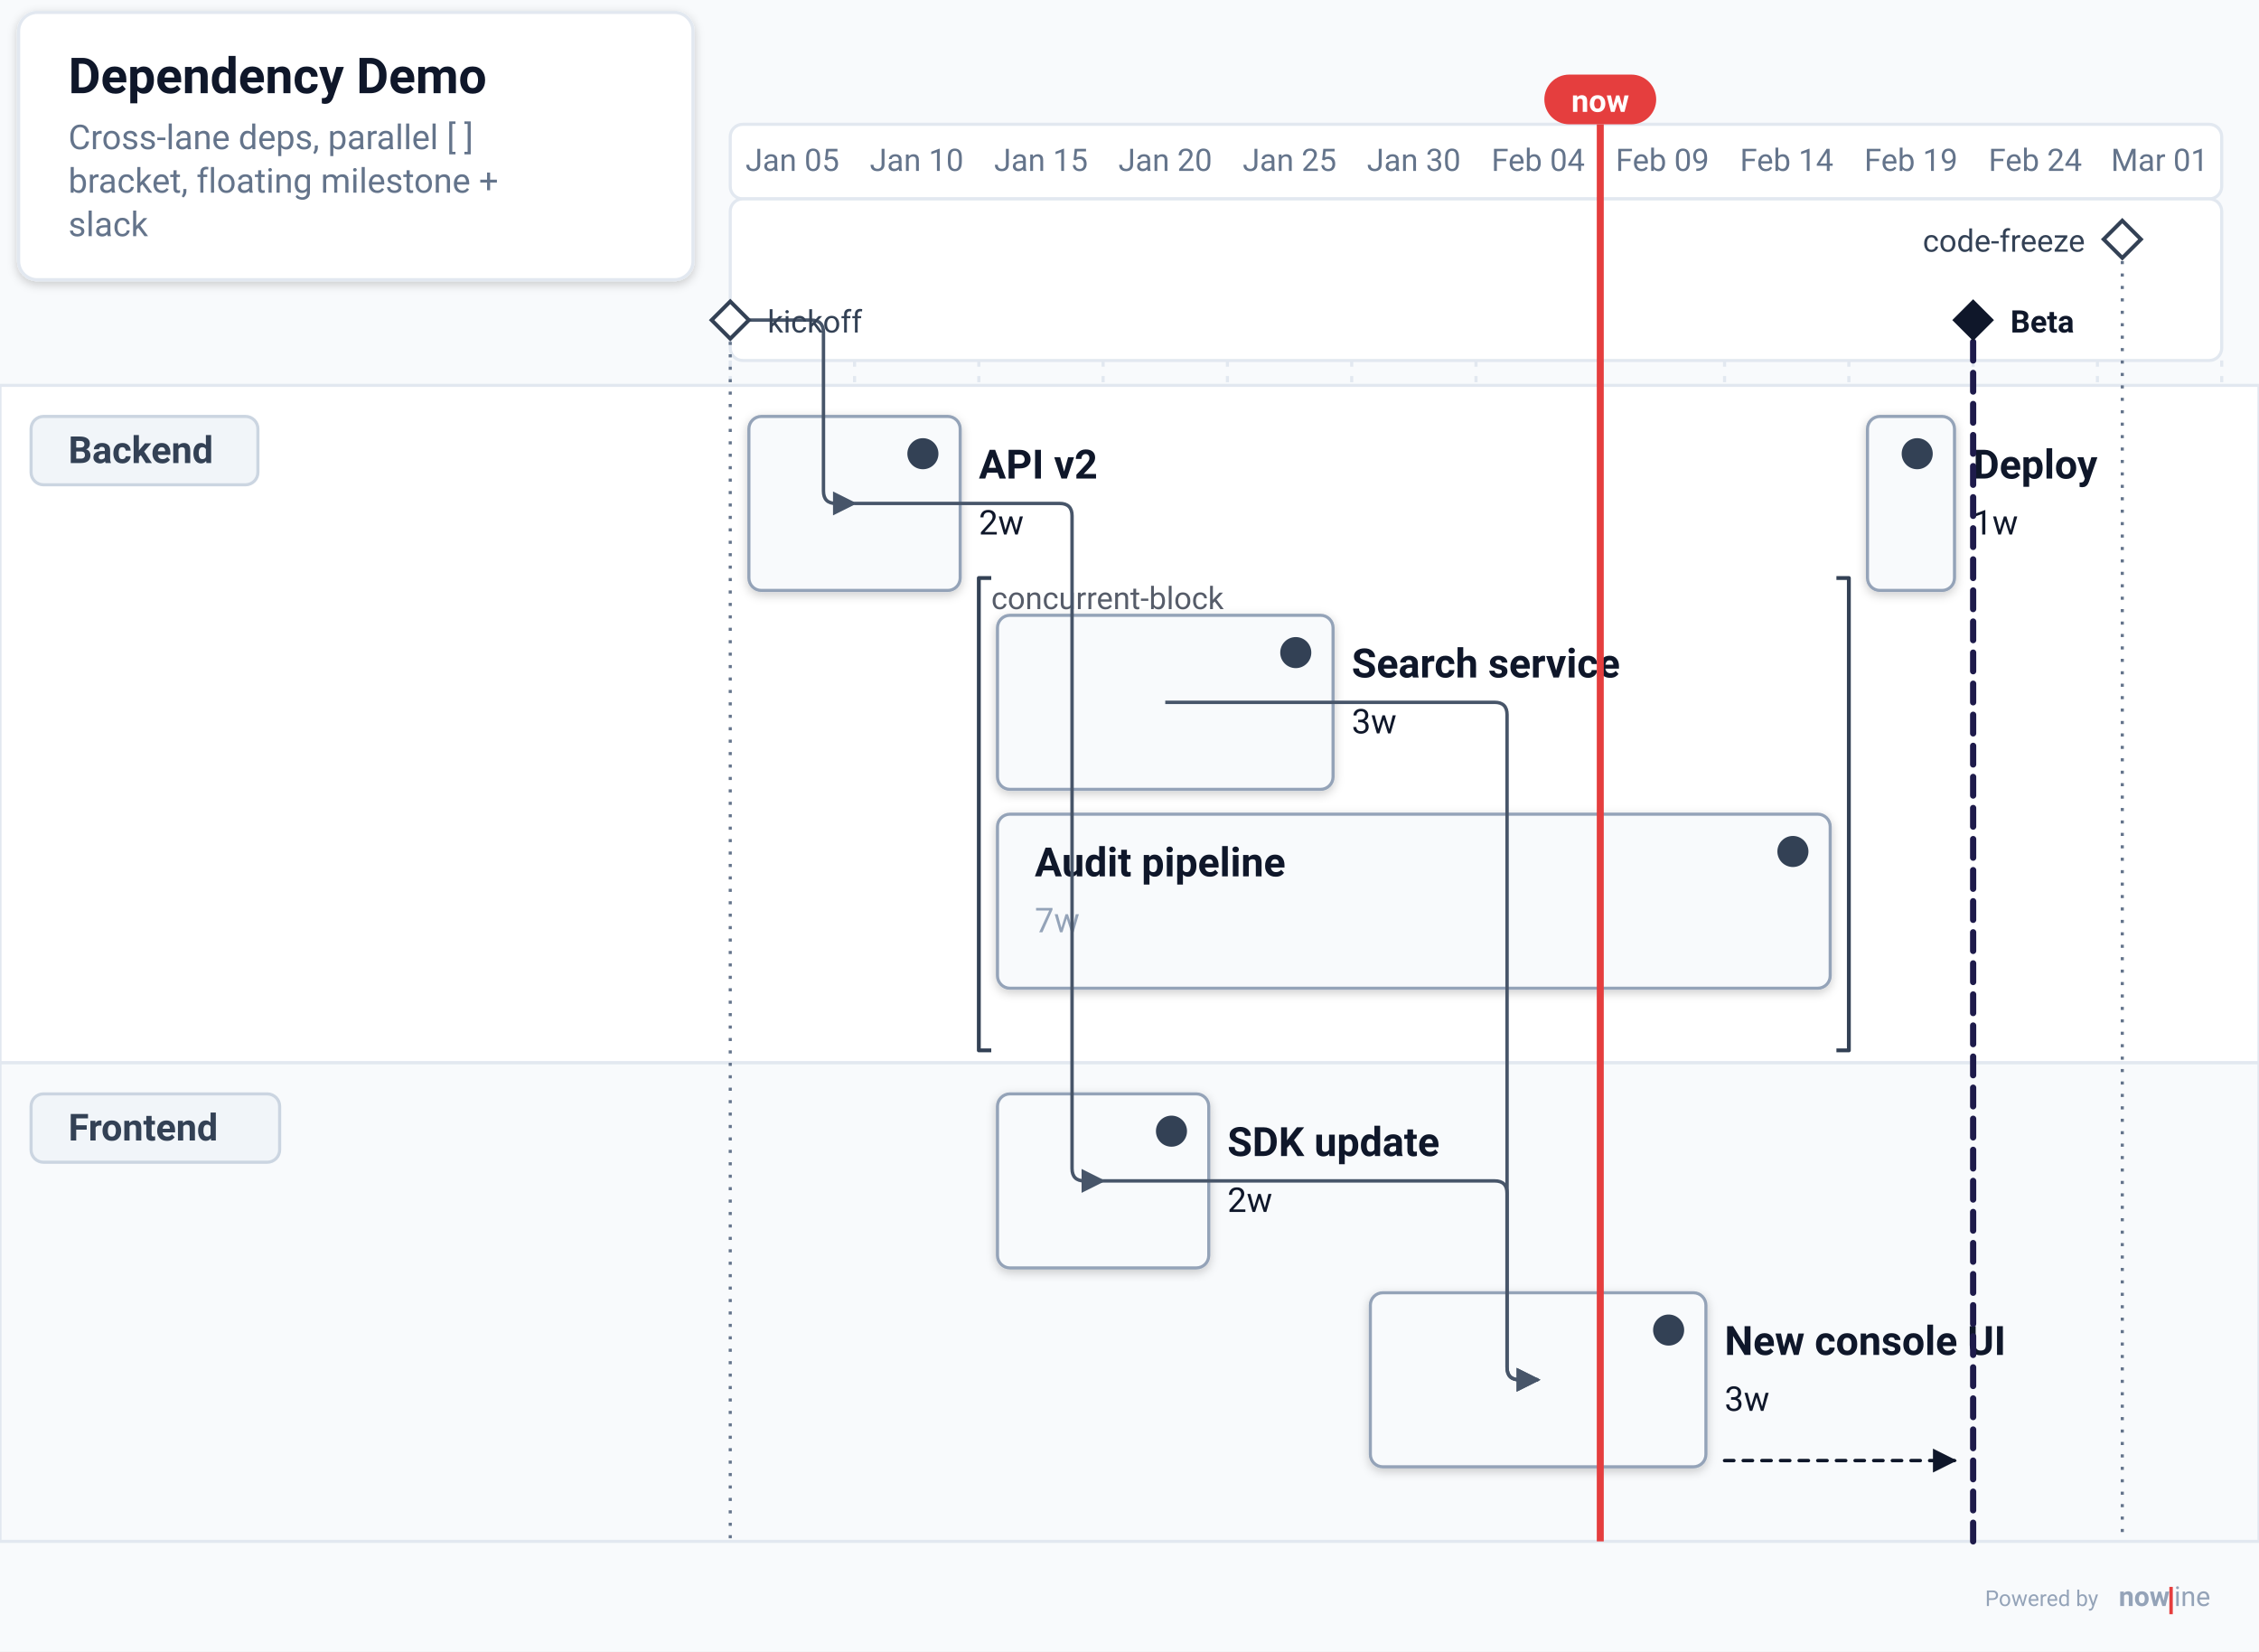
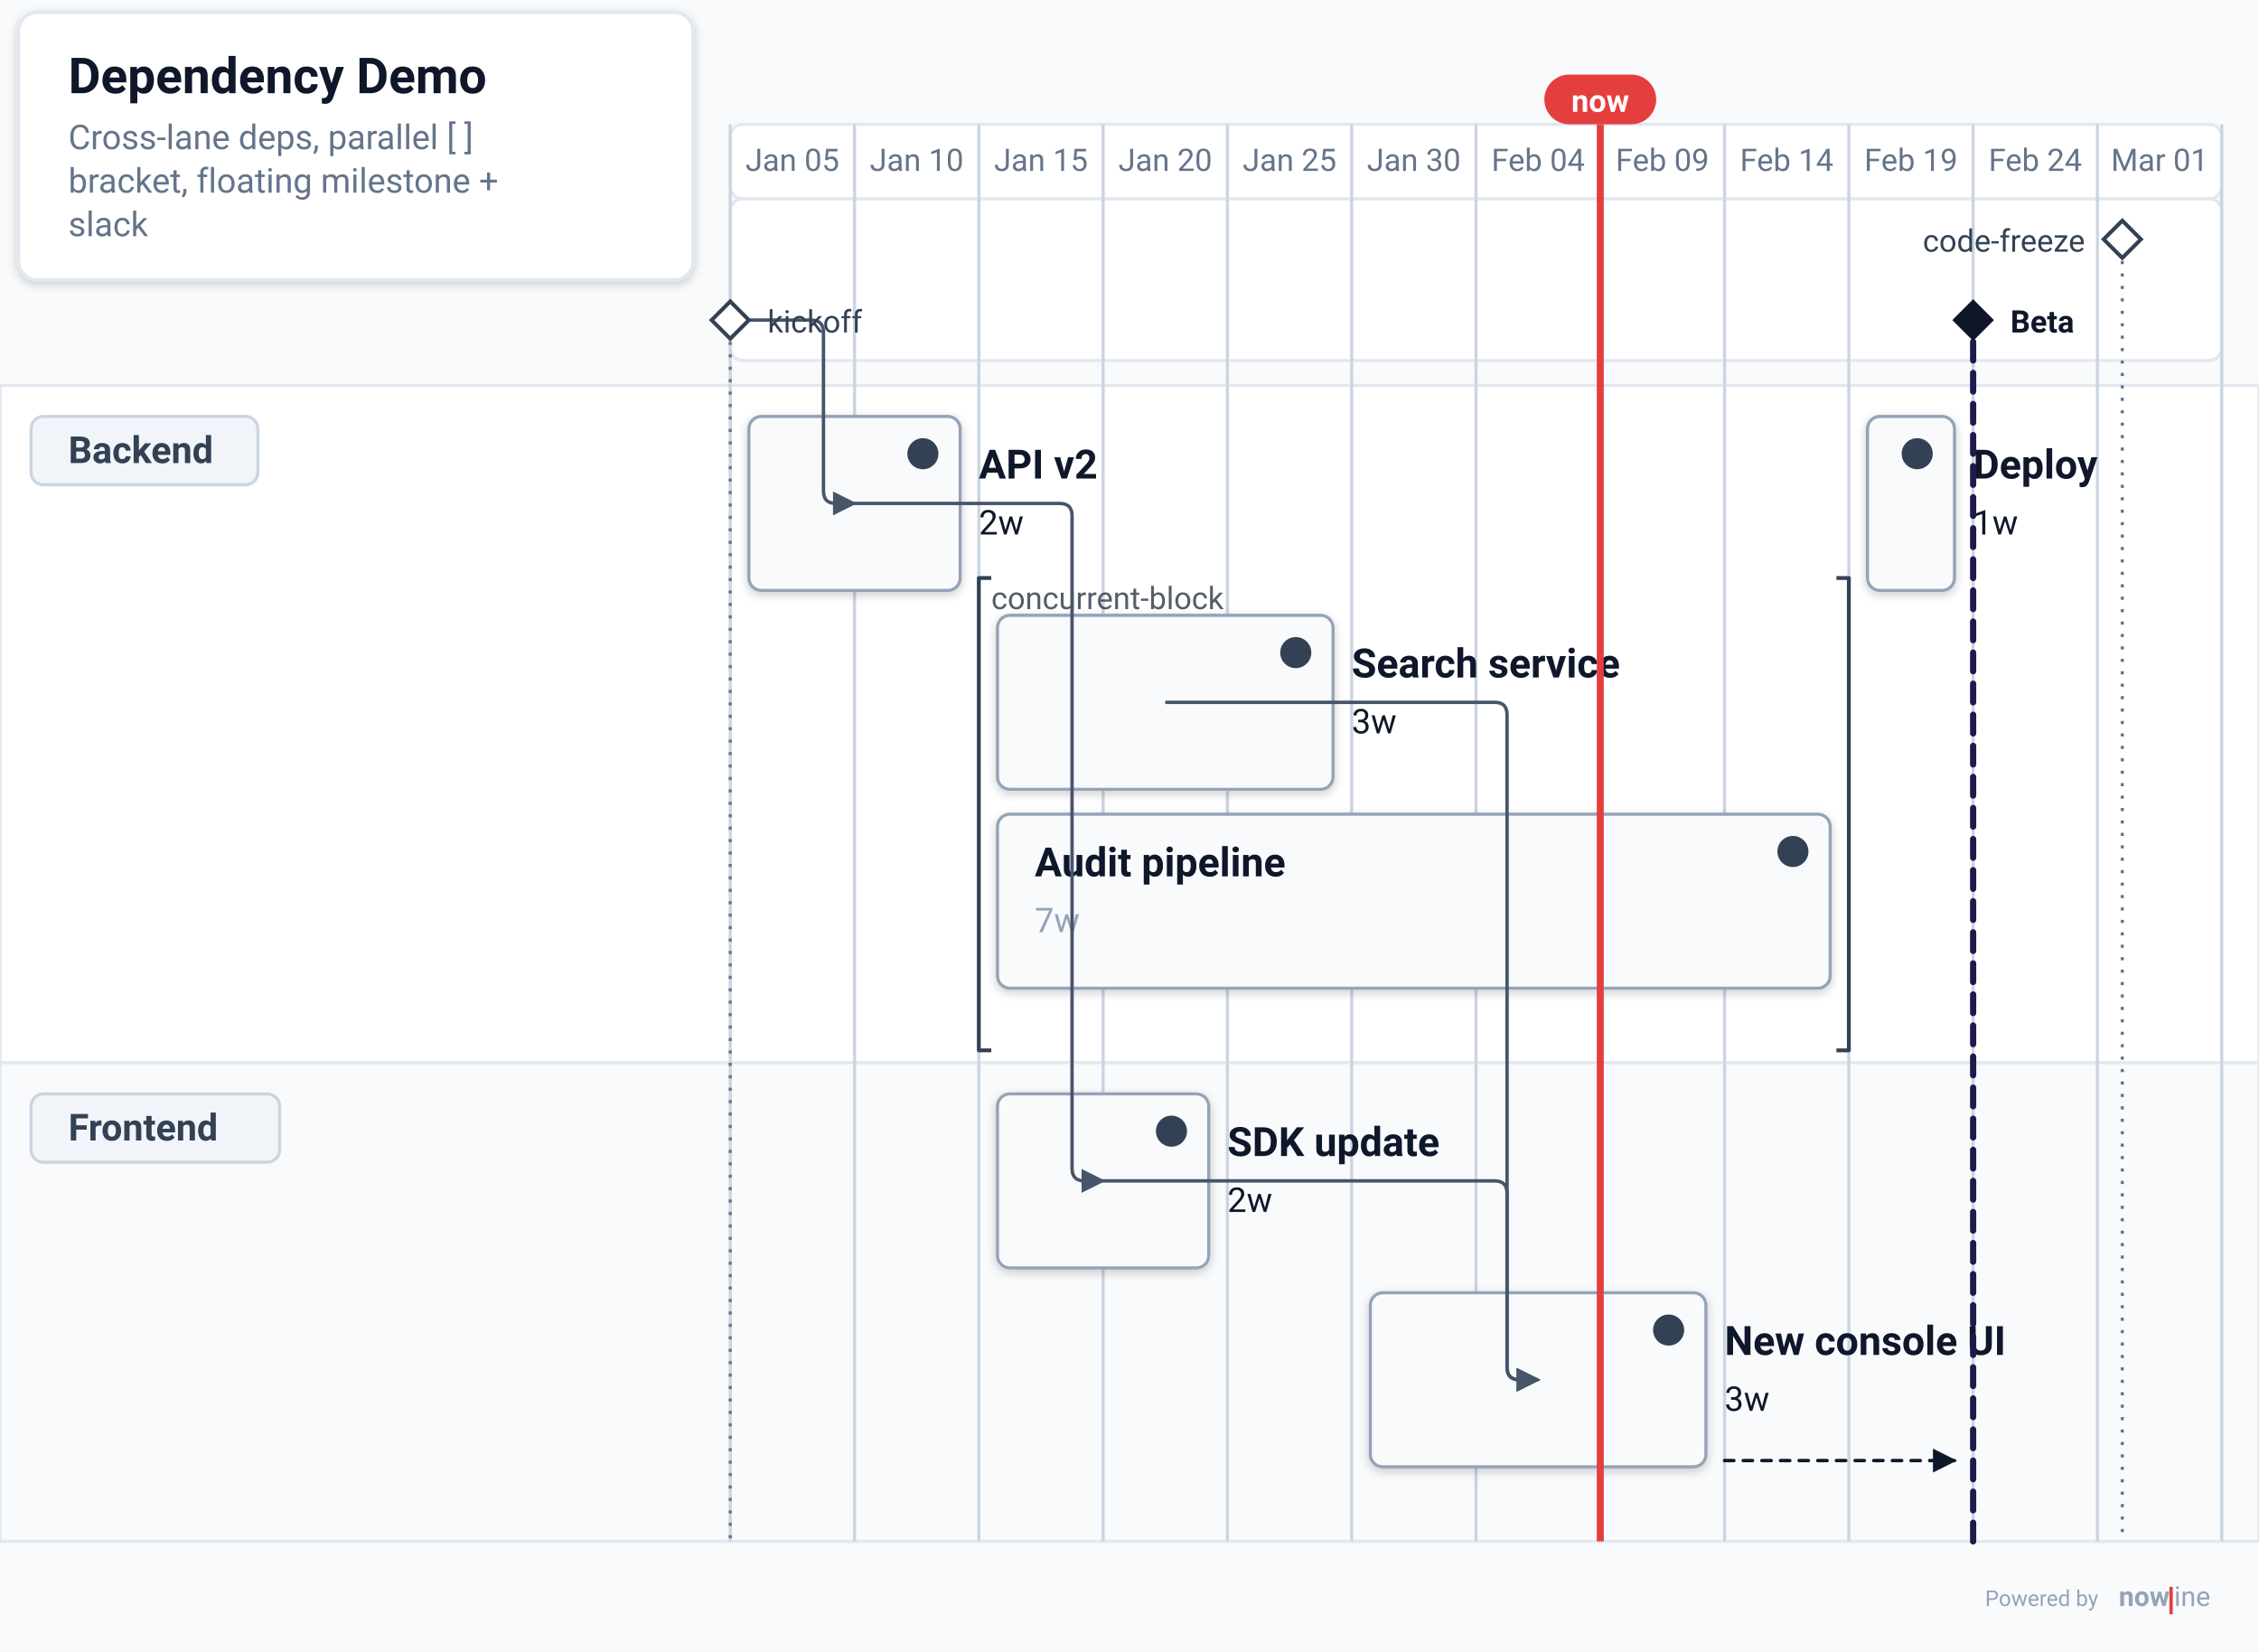
<svg xmlns="http://www.w3.org/2000/svg" data-generator="nowline" data-theme="light" height="531.44" viewBox="0 0 727.02 531.44" width="727.02">
  <defs>
    <filter height="200%" id="nl-0-root-shadow-subtle" width="200%" x="-50%" y="-50%">
      <feGaussianBlur in="SourceAlpha" stdDeviation="1.5" />
      <feOffset dx="0" dy="1" result="offsetblur" />
      <feComponentTransfer>
        <feFuncA type="linear" slope="0.2" />
      </feComponentTransfer>
      <feMerge>
        <feMergeNode />
        <feMergeNode in="SourceGraphic" />
      </feMerge>
    </filter>
    <filter height="200%" id="nl-0-root-shadow-fuzzy" width="200%" x="-50%" y="-50%">
      <feGaussianBlur in="SourceAlpha" stdDeviation="5" />
      <feOffset dx="0" dy="3" result="offsetblur" />
      <feComponentTransfer>
        <feFuncA type="linear" slope="0.3" />
      </feComponentTransfer>
      <feMerge>
        <feMergeNode />
        <feMergeNode in="SourceGraphic" />
      </feMerge>
    </filter>
    <filter height="200%" id="nl-0-root-shadow-hard" width="200%" x="-50%" y="-50%">
      <feGaussianBlur in="SourceAlpha" stdDeviation="0" />
      <feOffset dx="2" dy="2" result="offsetblur" />
      <feComponentTransfer>
        <feFuncA type="linear" slope="0.45" />
      </feComponentTransfer>
      <feMerge>
        <feMergeNode />
        <feMergeNode in="SourceGraphic" />
      </feMerge>
    </filter>
    <marker id="nl-arrow" viewBox="0 0 10 10" refX="9" refY="5" markerWidth="7" markerHeight="7" orient="auto">
      <path d="M 0 0 L 10 5 L 0 10 z" fill="#475569" />
    </marker>
    <marker id="nl-arrow-light" viewBox="0 0 10 10" refX="9" refY="5" markerWidth="7" markerHeight="7" orient="auto">
      <path d="M 0 0 L 10 5 L 0 10 z" fill="#94a3b8" />
    </marker>
    <marker id="nl-arrow-dark" viewBox="0 0 10 10" refX="9" refY="5" markerWidth="7" markerHeight="7" orient="auto">
      <path d="M 0 0 L 10 5 L 0 10 z" fill="#0f172a" />
    </marker>
  </defs>
  <rect fill="#f8fafc" height="531.44" width="727.02" x="0" y="0" />
  <g data-layer="timeline">
    <rect fill="#ffffff" height="24" rx="4" ry="4" stroke="#e2e8f0" stroke-width="1" width="480" x="235.02" y="40" />
    <rect fill="#ffffff" height="52" rx="4" ry="4" stroke="#e2e8f0" stroke-width="1" width="480" x="235.02" y="64" />
    <text fill="#64748b" font-family="system-ui, -apple-system, &quot;Segoe UI&quot;, Roboto, sans-serif" font-size="10" text-anchor="middle" x="255.02" y="55">Jan 05</text>
-     <line stroke="#e2e8f0" stroke-dasharray="2 3" stroke-width="1" x1="235.02" x2="235.02" y1="116" y2="496" />
    <text fill="#64748b" font-family="system-ui, -apple-system, &quot;Segoe UI&quot;, Roboto, sans-serif" font-size="10" text-anchor="middle" x="295.02" y="55">Jan 10</text>
-     <line stroke="#e2e8f0" stroke-dasharray="2 3" stroke-width="1" x1="275.02" x2="275.02" y1="116" y2="496" />
    <text fill="#64748b" font-family="system-ui, -apple-system, &quot;Segoe UI&quot;, Roboto, sans-serif" font-size="10" text-anchor="middle" x="335.02" y="55">Jan 15</text>
-     <line stroke="#e2e8f0" stroke-dasharray="2 3" stroke-width="1" x1="315.02" x2="315.02" y1="116" y2="496" />
    <text fill="#64748b" font-family="system-ui, -apple-system, &quot;Segoe UI&quot;, Roboto, sans-serif" font-size="10" text-anchor="middle" x="375.02" y="55">Jan 20</text>
-     <line stroke="#e2e8f0" stroke-dasharray="2 3" stroke-width="1" x1="355.02" x2="355.02" y1="116" y2="496" />
    <text fill="#64748b" font-family="system-ui, -apple-system, &quot;Segoe UI&quot;, Roboto, sans-serif" font-size="10" text-anchor="middle" x="415.02" y="55">Jan 25</text>
-     <line stroke="#e2e8f0" stroke-dasharray="2 3" stroke-width="1" x1="395.02" x2="395.02" y1="116" y2="496" />
    <text fill="#64748b" font-family="system-ui, -apple-system, &quot;Segoe UI&quot;, Roboto, sans-serif" font-size="10" text-anchor="middle" x="455.02" y="55">Jan 30</text>
-     <line stroke="#e2e8f0" stroke-dasharray="2 3" stroke-width="1" x1="435.02" x2="435.02" y1="116" y2="496" />
    <text fill="#64748b" font-family="system-ui, -apple-system, &quot;Segoe UI&quot;, Roboto, sans-serif" font-size="10" text-anchor="middle" x="495.02" y="55">Feb 04</text>
-     <line stroke="#e2e8f0" stroke-dasharray="2 3" stroke-width="1" x1="475.02" x2="475.02" y1="116" y2="496" />
    <text fill="#64748b" font-family="system-ui, -apple-system, &quot;Segoe UI&quot;, Roboto, sans-serif" font-size="10" text-anchor="middle" x="535.02" y="55">Feb 09</text>
-     <line stroke="#e2e8f0" stroke-dasharray="2 3" stroke-width="1" x1="515.02" x2="515.02" y1="116" y2="496" />
    <text fill="#64748b" font-family="system-ui, -apple-system, &quot;Segoe UI&quot;, Roboto, sans-serif" font-size="10" text-anchor="middle" x="575.02" y="55">Feb 14</text>
-     <line stroke="#e2e8f0" stroke-dasharray="2 3" stroke-width="1" x1="555.02" x2="555.02" y1="116" y2="496" />
    <text fill="#64748b" font-family="system-ui, -apple-system, &quot;Segoe UI&quot;, Roboto, sans-serif" font-size="10" text-anchor="middle" x="615.02" y="55">Feb 19</text>
-     <line stroke="#e2e8f0" stroke-dasharray="2 3" stroke-width="1" x1="595.02" x2="595.02" y1="116" y2="496" />
    <text fill="#64748b" font-family="system-ui, -apple-system, &quot;Segoe UI&quot;, Roboto, sans-serif" font-size="10" text-anchor="middle" x="655.02" y="55">Feb 24</text>
-     <line stroke="#e2e8f0" stroke-dasharray="2 3" stroke-width="1" x1="635.02" x2="635.02" y1="116" y2="496" />
    <text fill="#64748b" font-family="system-ui, -apple-system, &quot;Segoe UI&quot;, Roboto, sans-serif" font-size="10" text-anchor="middle" x="695.02" y="55">Mar 01</text>
-     <line stroke="#e2e8f0" stroke-dasharray="2 3" stroke-width="1" x1="675.02" x2="675.02" y1="116" y2="496" />
-     <line stroke="#e2e8f0" stroke-dasharray="2 3" stroke-width="1" x1="715.02" x2="715.02" y1="116" y2="496" />
+   </g>
+   <g data-id="backend" data-layer="swimlane-bg">
+     <rect fill="#ffffff" height="218" stroke="#e2e8f0" stroke-width="1" width="727.02" x="0" y="124" />
+   </g>
+   <g data-id="frontend" data-layer="swimlane-bg">
+     <rect fill="#f8fafc" height="154" stroke="#e2e8f0" stroke-width="1" width="727.02" x="0" y="342" />
+   </g>
+   <g data-layer="grid">
+     <line stroke="#cbd5e1" stroke-width="1" x1="235.02" x2="235.02" y1="40" y2="496" />
+     <line stroke="#cbd5e1" stroke-width="1" x1="275.02" x2="275.02" y1="40" y2="496" />
+     <line stroke="#cbd5e1" stroke-width="1" x1="315.02" x2="315.02" y1="40" y2="496" />
+     <line stroke="#cbd5e1" stroke-width="1" x1="355.02" x2="355.02" y1="40" y2="496" />
+     <line stroke="#cbd5e1" stroke-width="1" x1="395.02" x2="395.02" y1="40" y2="496" />
+     <line stroke="#cbd5e1" stroke-width="1" x1="435.02" x2="435.02" y1="40" y2="496" />
+     <line stroke="#cbd5e1" stroke-width="1" x1="475.02" x2="475.02" y1="40" y2="496" />
+     <line stroke="#cbd5e1" stroke-width="1" x1="515.02" x2="515.02" y1="40" y2="496" />
+     <line stroke="#cbd5e1" stroke-width="1" x1="555.02" x2="555.02" y1="40" y2="496" />
+     <line stroke="#cbd5e1" stroke-width="1" x1="595.02" x2="595.02" y1="40" y2="496" />
+     <line stroke="#cbd5e1" stroke-width="1" x1="635.02" x2="635.02" y1="40" y2="496" />
+     <line stroke="#cbd5e1" stroke-width="1" x1="675.02" x2="675.02" y1="40" y2="496" />
+     <line stroke="#cbd5e1" stroke-width="1" x1="715.02" x2="715.02" y1="40" y2="496" />
  </g>
  <g data-id="backend" data-layer="swimlane">
-     <rect fill="#ffffff" height="218" stroke="#e2e8f0" stroke-width="1" width="727.02" x="0" y="124" />
    <rect fill="#f1f5f9" height="22" rx="4" ry="4" stroke="#cbd5e1" stroke-width="1" width="73" x="10" y="134" />
    <text fill="#334155" font-family="system-ui, -apple-system, &quot;Segoe UI&quot;, Roboto, sans-serif" font-size="12" font-weight="600" x="22" y="149">Backend</text>
    <g data-id="api" data-layer="item">
      <rect fill="#f8fafc" filter="url(#nl-0-root-shadow-subtle)" height="56" rx="4" ry="4" stroke="#94a3b8" stroke-width="1" width="68" x="241.02" y="134" />
      <circle cx="297.02" cy="146" fill="#334155" r="5" />
      <text fill="#0f172a" font-family="system-ui, -apple-system, &quot;Segoe UI&quot;, Roboto, sans-serif" font-size="13" font-weight="600" x="315.02" y="154">API v2</text>
      <text fill="#0f172a" font-family="system-ui, -apple-system, &quot;Segoe UI&quot;, Roboto, sans-serif" font-size="11" x="315.02" y="172">2w</text>
    </g>
    <g data-id="concurrent-block" data-layer="parallel">
      <path d="M319.02 186 H315.02 V338 H319.02" fill="none" stroke="#334155" stroke-linejoin="round" stroke-width="1.25" />
      <path d="M591.02 186 H595.02 V338 H591.02" fill="none" stroke="#334155" stroke-linejoin="round" stroke-width="1.25" />
      <text fill="#0f172a" fill-opacity="0.7" font-family="system-ui, -apple-system, &quot;Segoe UI&quot;, Roboto, sans-serif" font-size="10" font-style="normal" font-weight="400" x="319.02" y="196">concurrent-block</text>
      <g data-id="search" data-layer="item">
        <rect fill="#f8fafc" filter="url(#nl-0-root-shadow-subtle)" height="56" rx="4" ry="4" stroke="#94a3b8" stroke-width="1" width="108" x="321.02" y="198" />
        <circle cx="417.02" cy="210" fill="#334155" r="5" />
        <text fill="#0f172a" font-family="system-ui, -apple-system, &quot;Segoe UI&quot;, Roboto, sans-serif" font-size="13" font-weight="600" x="435.02" y="218">Search service</text>
        <text fill="#0f172a" font-family="system-ui, -apple-system, &quot;Segoe UI&quot;, Roboto, sans-serif" font-size="11" x="435.02" y="236">3w</text>
      </g>
      <g data-id="audit" data-layer="item">
        <rect fill="#f8fafc" filter="url(#nl-0-root-shadow-subtle)" height="56" rx="4" ry="4" stroke="#94a3b8" stroke-width="1" width="268" x="321.02" y="262" />
        <circle cx="577.02" cy="274" fill="#334155" r="5" />
        <text fill="#0f172a" font-family="system-ui, -apple-system, &quot;Segoe UI&quot;, Roboto, sans-serif" font-size="13" font-weight="600" x="333.02" y="282">Audit pipeline</text>
        <text fill="#94a3b8" font-family="system-ui, -apple-system, &quot;Segoe UI&quot;, Roboto, sans-serif" font-size="11" x="333.02" y="300">7w</text>
      </g>
    </g>
    <g data-id="deploy" data-layer="item">
      <rect fill="#f8fafc" filter="url(#nl-0-root-shadow-subtle)" height="56" rx="4" ry="4" stroke="#94a3b8" stroke-width="1" width="28" x="601.02" y="134" />
      <circle cx="617.02" cy="146" fill="#334155" r="5" />
      <text fill="#0f172a" font-family="system-ui, -apple-system, &quot;Segoe UI&quot;, Roboto, sans-serif" font-size="13" font-weight="600" x="635.02" y="154">Deploy</text>
      <text fill="#0f172a" font-family="system-ui, -apple-system, &quot;Segoe UI&quot;, Roboto, sans-serif" font-size="11" x="635.02" y="172">1w</text>
    </g>
  </g>
  <g data-id="frontend" data-layer="swimlane">
-     <rect fill="#f8fafc" height="154" stroke="#e2e8f0" stroke-width="1" width="727.02" x="0" y="342" />
    <rect fill="#f1f5f9" height="22" rx="4" ry="4" stroke="#cbd5e1" stroke-width="1" width="80" x="10" y="352" />
    <text fill="#334155" font-family="system-ui, -apple-system, &quot;Segoe UI&quot;, Roboto, sans-serif" font-size="12" font-weight="600" x="22" y="367">Frontend</text>
    <g data-id="sdk" data-layer="item">
      <rect fill="#f8fafc" filter="url(#nl-0-root-shadow-subtle)" height="56" rx="4" ry="4" stroke="#94a3b8" stroke-width="1" width="68" x="321.02" y="352" />
      <circle cx="377.02" cy="364" fill="#334155" r="5" />
      <text fill="#0f172a" font-family="system-ui, -apple-system, &quot;Segoe UI&quot;, Roboto, sans-serif" font-size="13" font-weight="600" x="395.02" y="372">SDK update</text>
      <text fill="#0f172a" font-family="system-ui, -apple-system, &quot;Segoe UI&quot;, Roboto, sans-serif" font-size="11" x="395.02" y="390">2w</text>
    </g>
    <g data-id="ui" data-layer="item">
      <rect fill="#f8fafc" filter="url(#nl-0-root-shadow-subtle)" height="56" rx="4" ry="4" stroke="#94a3b8" stroke-width="1" width="108" x="441.02" y="416" />
      <circle cx="537.02" cy="428" fill="#334155" r="5" />
      <text fill="#0f172a" font-family="system-ui, -apple-system, &quot;Segoe UI&quot;, Roboto, sans-serif" font-size="13" font-weight="600" x="555.02" y="436">New console UI</text>
      <text fill="#0f172a" font-family="system-ui, -apple-system, &quot;Segoe UI&quot;, Roboto, sans-serif" font-size="11" x="555.02" y="454">3w</text>
    </g>
  </g>
  <path d="M235.02 103 L261.02 103 Q265.02 103 265.02 107 L265.02 158 Q265.02 162 269.02 162 L275.02 162" fill="none" marker-end="url(#nl-arrow)" stroke="#475569" stroke-linejoin="round" stroke-width="1.1" />
  <path d="M275.02 162 L341.02 162 Q345.02 162 345.02 166 L345.02 376 Q345.02 380 349.02 380 L355.02 380" fill="none" marker-end="url(#nl-arrow)" stroke="#475569" stroke-linejoin="round" stroke-width="1.1" />
  <path d="M355.02 380 L481.02 380 Q485.02 380 485.02 384 L485.02 440 Q485.02 444 489.02 444 L495.02 444" fill="none" marker-end="url(#nl-arrow)" stroke="#475569" stroke-linejoin="round" stroke-width="1.1" />
  <path d="M375.02 226 L481.02 226 Q485.02 226 485.02 230 L485.02 440 Q485.02 444 489.02 444 L495.02 444" fill="none" marker-end="url(#nl-arrow)" stroke="#475569" stroke-linejoin="round" stroke-width="1.1" />
  <line stroke="#64748b" stroke-dasharray="1 3" stroke-width="1" x1="235.02" x2="235.02" y1="110" y2="496" />
  <line stroke="#64748b" stroke-dasharray="1 3" stroke-width="1" x1="683.02" x2="683.02" y1="84" y2="496" />
  <line stroke="#1e1b4b" stroke-dasharray="6 4" stroke-linecap="round" stroke-width="2" x1="635.02" x2="635.02" y1="110" y2="496" />
  <path d="M555.02 470 H629.02" fill="none" marker-end="url(#nl-arrow-dark)" stroke="#0f172a" stroke-dasharray="3 3" stroke-linecap="round" stroke-width="1.1" />
  <g data-id="kickoff" data-layer="anchor">
    <path d="M235.02 97 L241.02 103 L235.02 109 L229.02 103 Z" fill="#ffffff" stroke="#334155" stroke-width="1.25" />
    <text fill="#334155" font-family="system-ui, -apple-system, &quot;Segoe UI&quot;, Roboto, sans-serif" font-size="10" x="247.02" y="107">kickoff</text>
  </g>
  <g data-id="code-freeze" data-layer="anchor">
    <path d="M683.02 71 L689.02 77 L683.02 83 L677.02 77 Z" fill="#ffffff" stroke="#334155" stroke-width="1.25" />
    <text fill="#334155" font-family="system-ui, -apple-system, &quot;Segoe UI&quot;, Roboto, sans-serif" font-size="10" text-anchor="end" x="671.02" y="81">code-freeze</text>
  </g>
  <g data-id="beta" data-layer="milestone">
    <path d="M635.02 97 L641.02 103 L635.02 109 L629.02 103 Z" fill="#0f172a" stroke="#0f172a" stroke-width="1" />
    <text fill="#0f172a" font-family="system-ui, -apple-system, &quot;Segoe UI&quot;, Roboto, sans-serif" font-size="10" font-weight="600" x="647.02" y="107">Beta</text>
  </g>
  <g data-layer="nowline">
    <line stroke="#e53e3e" stroke-width="2.25" x1="515.02" x2="515.02" y1="40" y2="496" />
    <rect fill="#e53e3e" height="16" rx="8" ry="8" width="36" x="497.02" y="24" />
    <text fill="#ffffff" font-family="system-ui, -apple-system, &quot;Segoe UI&quot;, Roboto, sans-serif" font-size="10" font-weight="700" text-anchor="middle" x="515.02" y="36">now</text>
  </g>
  <g data-id="nl-0-root-header" data-layer="header">
    <rect fill="#ffffff" filter="url(#nl-0-root-shadow-subtle)" height="86" rx="6" ry="6" stroke="#e2e8f0" stroke-width="1" width="217.02" x="6" y="4" />
    <text fill="#0f172a" font-family="system-ui, -apple-system, &quot;Segoe UI&quot;, Roboto, sans-serif" font-size="16" font-weight="600" x="22" y="30">Dependency Demo</text>
    <text fill="#64748b" font-family="system-ui, -apple-system, &quot;Segoe UI&quot;, Roboto, sans-serif" font-size="11" x="22" y="48">Cross-lane deps, parallel [ ]</text>
    <text fill="#64748b" font-family="system-ui, -apple-system, &quot;Segoe UI&quot;, Roboto, sans-serif" font-size="11" x="22" y="62">bracket, floating milestone +</text>
    <text fill="#64748b" font-family="system-ui, -apple-system, &quot;Segoe UI&quot;, Roboto, sans-serif" font-size="11" x="22" y="76">slack</text>
  </g>
  <a aria-label="Powered by nowline" href="https://nowline.io" rel="noopener" target="_blank">
    <g data-layer="attribution">
      <g transform="translate(638.86 508) scale(0.22)">
        <text fill="#94a3b8" font-family="system-ui, -apple-system, &quot;Segoe UI&quot;, Roboto, sans-serif" font-size="32" font-weight="400" x="0" y="40">Powered by</text>
        <text fill="#94a3b8" font-family="system-ui, -apple-system, &quot;Segoe UI&quot;, Roboto, sans-serif" font-size="40" font-weight="700" x="195.6" y="40">now</text>
        <rect fill="#e53e3e" height="40" width="5" x="269.6" y="12" />
        <text fill="#94a3b8" font-family="system-ui, -apple-system, &quot;Segoe UI&quot;, Roboto, sans-serif" font-size="40" font-weight="400" x="276.6" y="40">ine</text>
      </g>
    </g>
  </a>
</svg>
